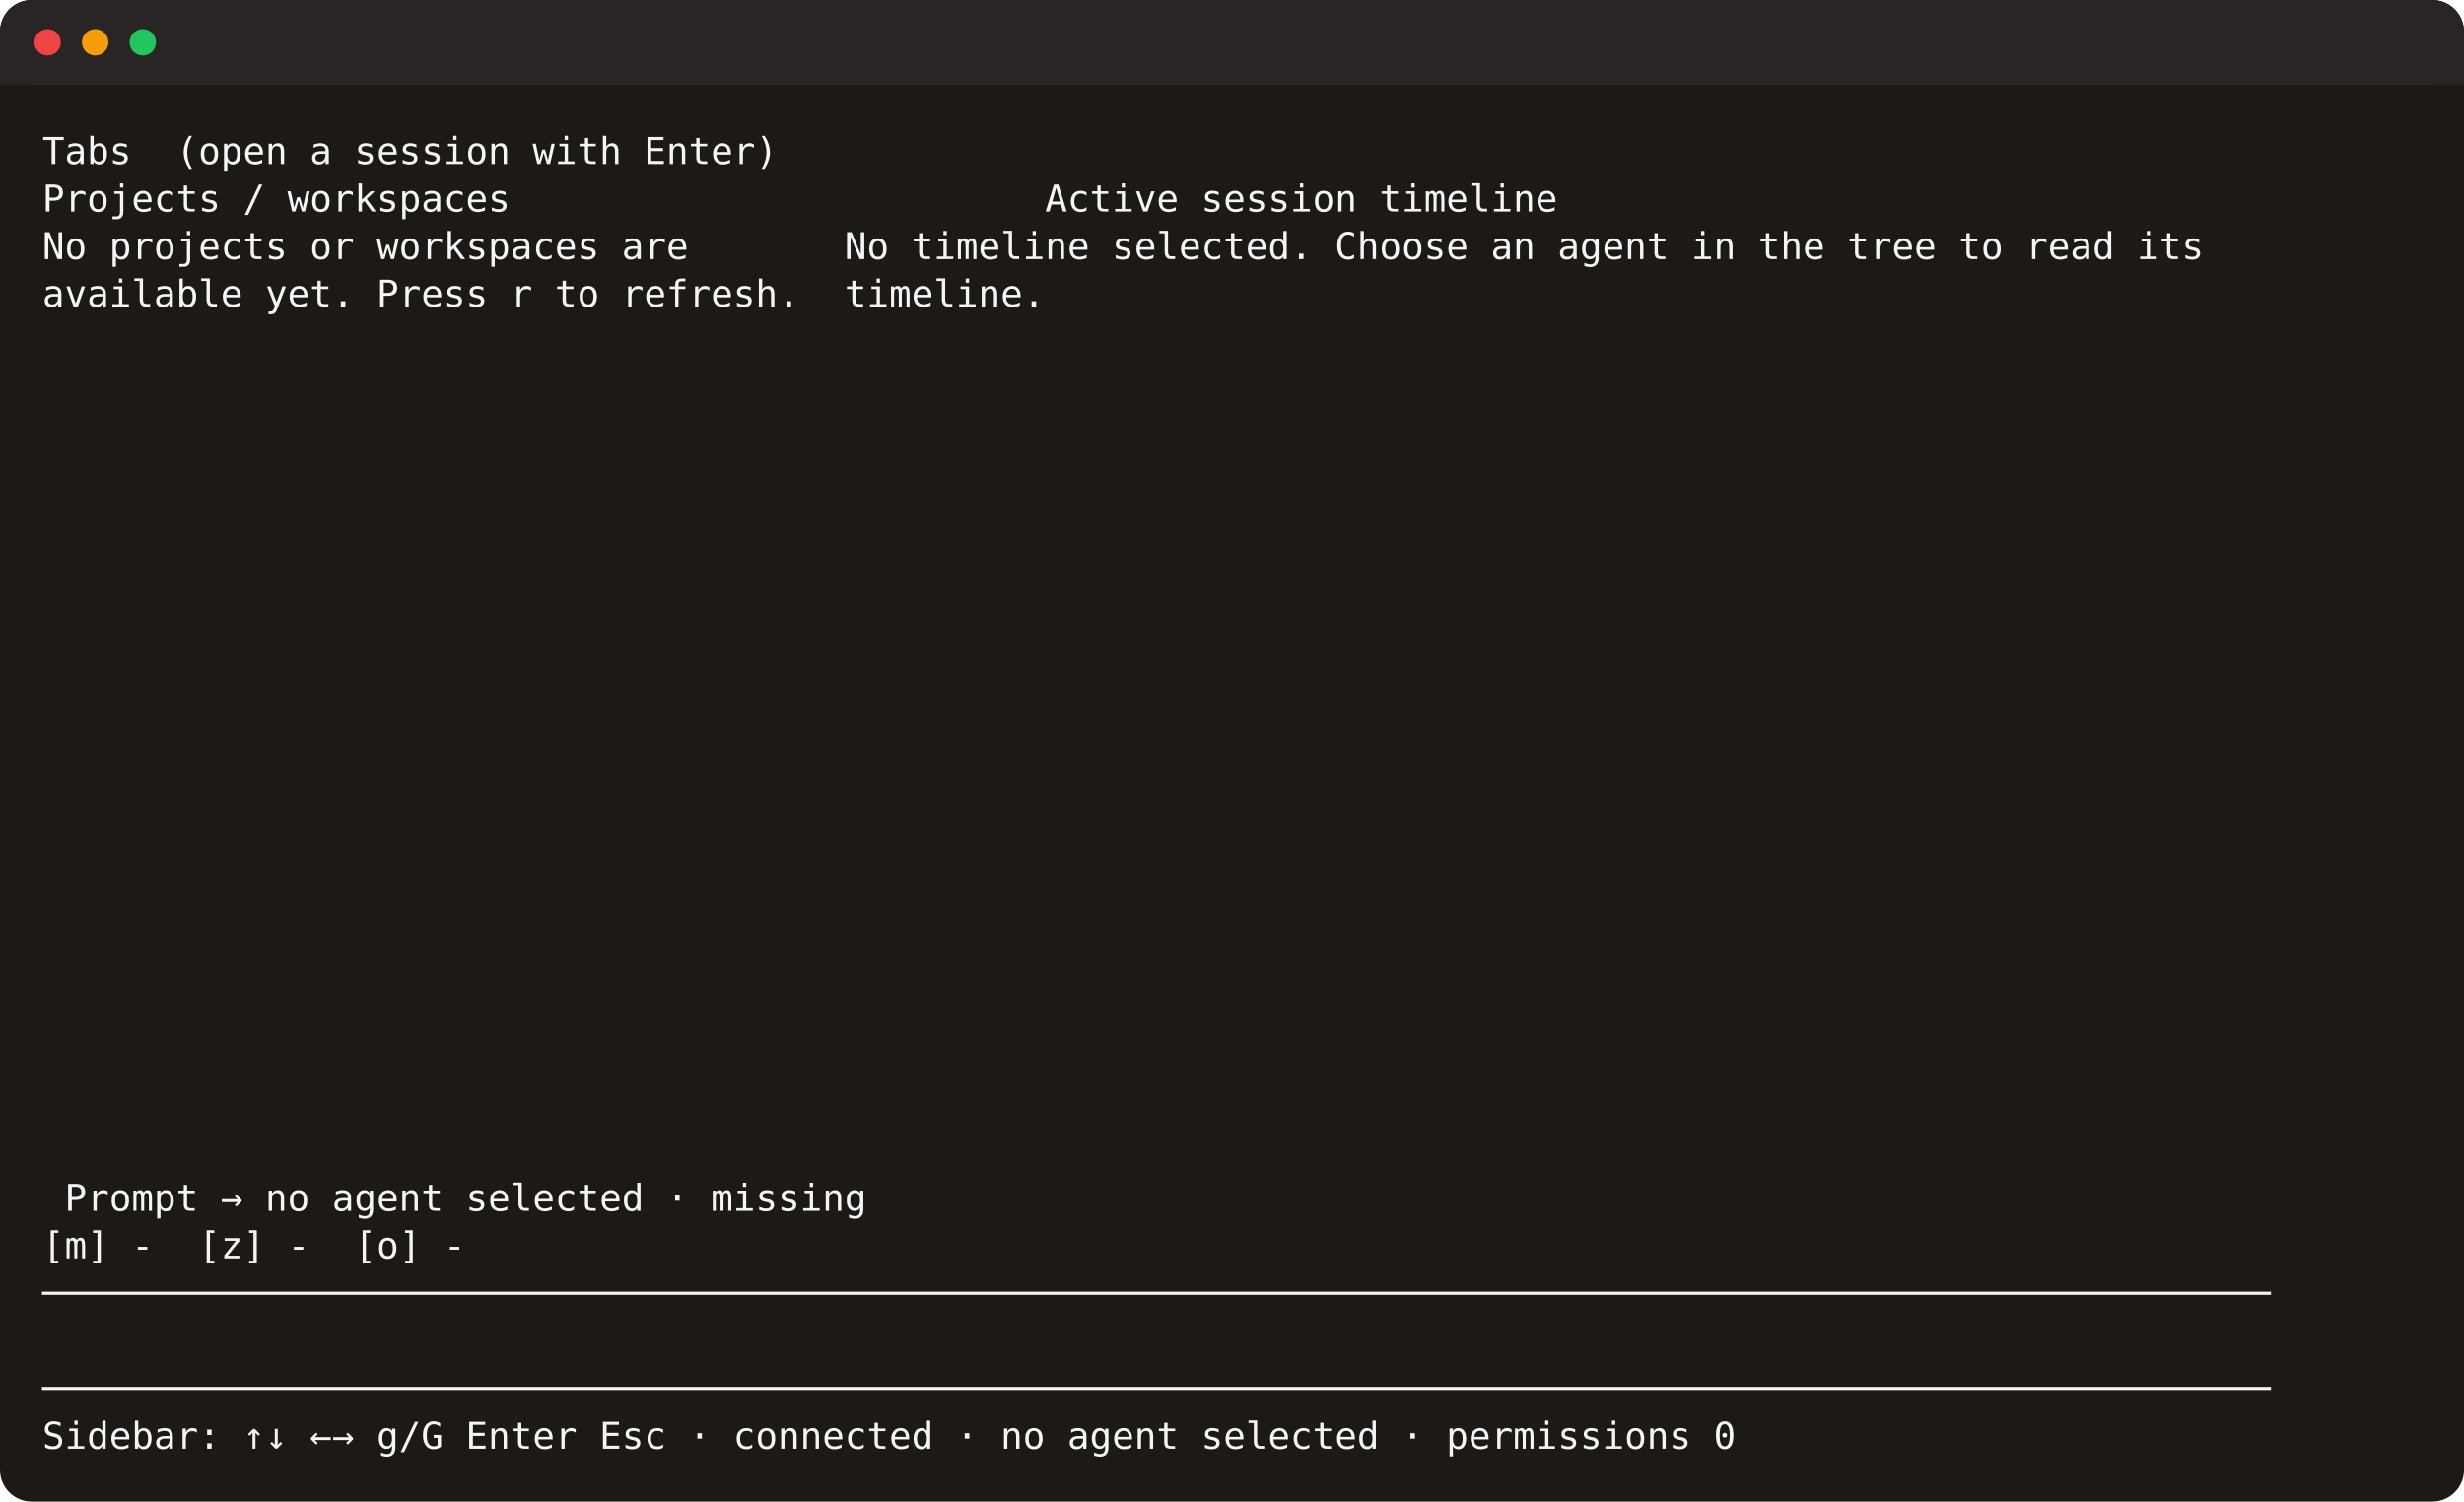
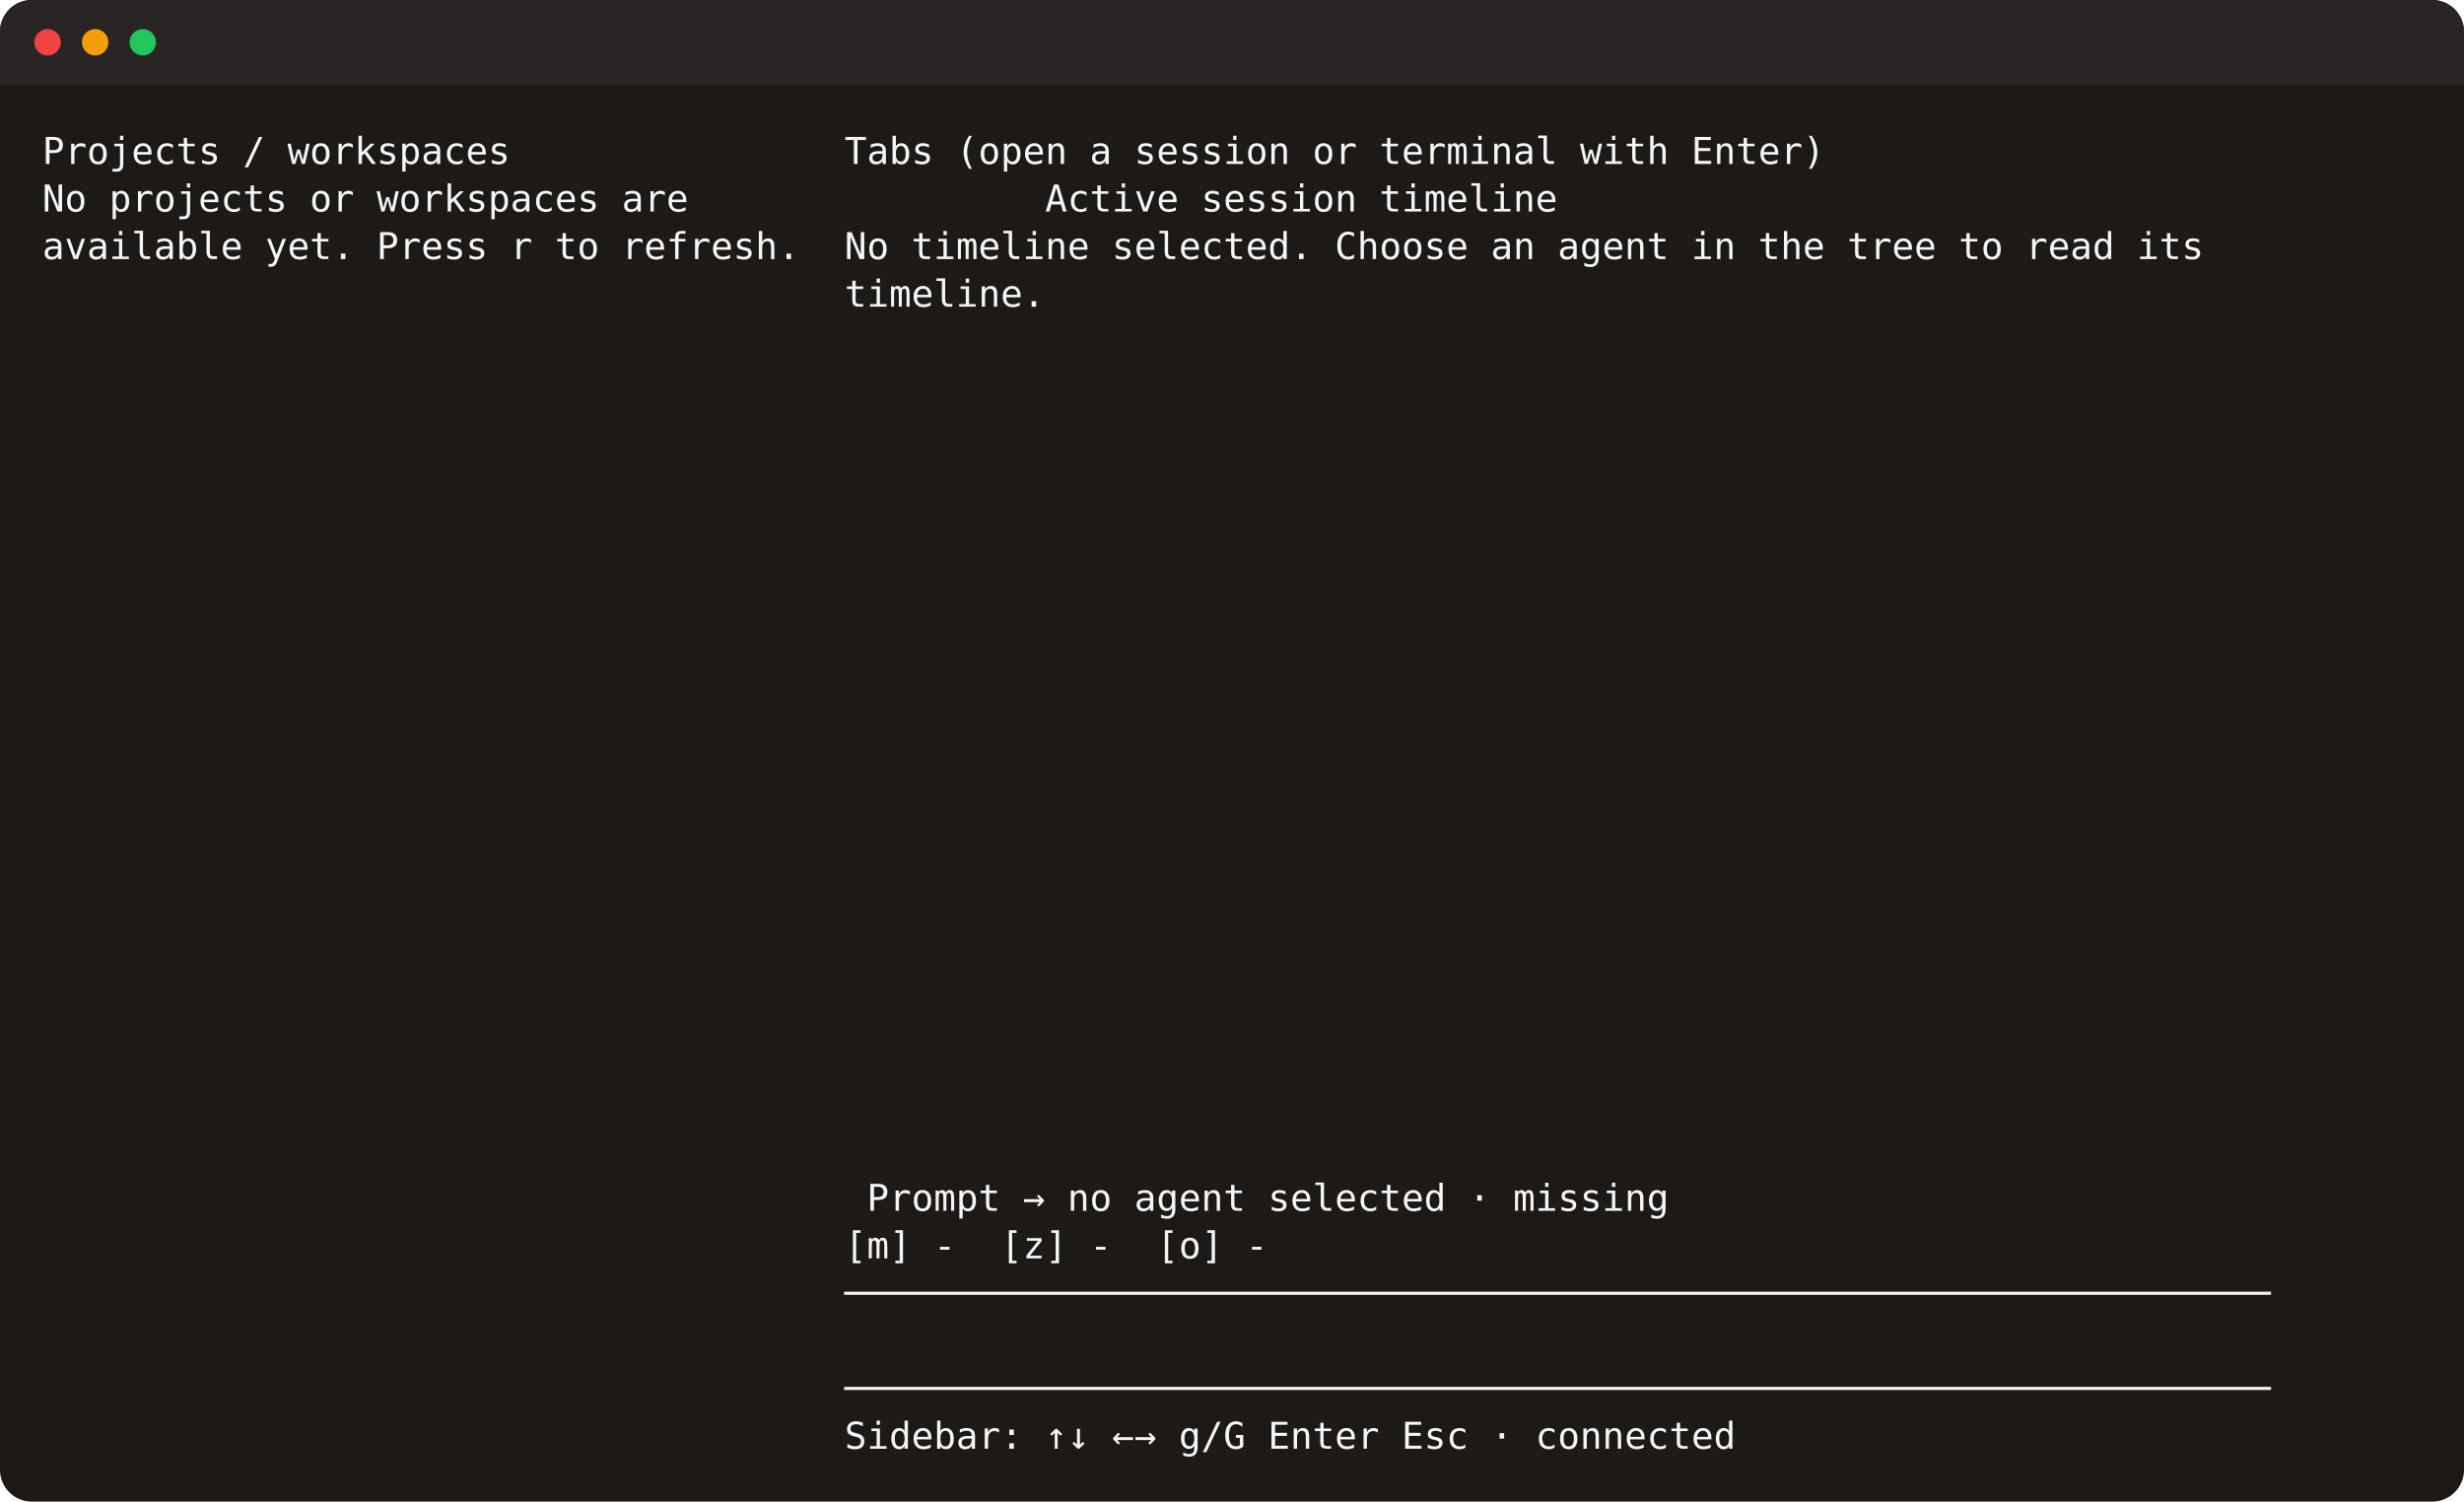
<svg xmlns="http://www.w3.org/2000/svg" width="932" height="568" viewBox="0 0 932 568">
  <rect width="932" height="568" rx="12" fill="#1c1917" />
  <rect width="932" height="32" rx="12" fill="#292524" />
  <rect y="20" width="932" height="12" fill="#292524" />
  <circle cx="18" cy="16" r="5" fill="#ef4444" />
  <circle cx="36" cy="16" r="5" fill="#f59e0b" />
  <circle cx="54" cy="16" r="5" fill="#22c55e" />
  <g fill="#f5f5f4" font-family="SFMono-Regular, Menlo, Consolas, monospace" font-size="14" xml:space="preserve">
-     <text x="16" y="62">Tabs  (open a session with Enter)</text>
-     <text x="16" y="80">Projects / workspaces                        Active session timeline                                </text>
-     <text x="16" y="98">No projects or workspaces are       No timeline selected. Choose an agent in the tree to read its   </text>
-     <text x="16" y="116">available yet. Press r to refresh.  timeline.                                                       </text>
+     <text x="16" y="62">Projects / workspaces               Tabs (open a session or terminal with Enter)                    </text>
+     <text x="16" y="80">No projects or workspaces are                Active session timeline                                </text>
+     <text x="16" y="98">available yet. Press r to refresh.  No timeline selected. Choose an agent in the tree to read its   </text>
+     <text x="16" y="116">                                    timeline.                                                       </text>
    <text x="16" y="134" />
    <text x="16" y="152" />
    <text x="16" y="170" />
    <text x="16" y="188" />
    <text x="16" y="206" />
    <text x="16" y="224" />
    <text x="16" y="242" />
    <text x="16" y="260" />
    <text x="16" y="278" />
    <text x="16" y="296" />
    <text x="16" y="314" />
    <text x="16" y="332" />
    <text x="16" y="350" />
    <text x="16" y="368" />
    <text x="16" y="386" />
    <text x="16" y="404" />
    <text x="16" y="422" />
    <text x="16" y="440" />
-     <text x="16" y="458"> Prompt → no agent selected · missing</text>
-     <text x="16" y="476">[m] -  [z] -  [o] -</text>
-     <text x="16" y="494">────────────────────────────────────────────────────────────────────────────────────────────────────</text>
+     <text x="16" y="458">                                     Prompt → no agent selected · missing                           </text>
+     <text x="16" y="476">                                    [m] -  [z] -  [o] -                                             </text>
+     <text x="16" y="494">                                    ────────────────────────────────────────────────────────────────</text>
    <text x="16" y="512">                                                                                                    </text>
-     <text x="16" y="530">────────────────────────────────────────────────────────────────────────────────────────────────────</text>
-     <text x="16" y="548">Sidebar: ↑↓ ←→ g/G Enter Esc · connected · no agent selected · permissions 0</text>
+     <text x="16" y="530">                                    ────────────────────────────────────────────────────────────────</text>
+     <text x="16" y="548">                                    Sidebar: ↑↓ ←→ g/G Enter Esc · connected                        </text>
  </g>
</svg>
